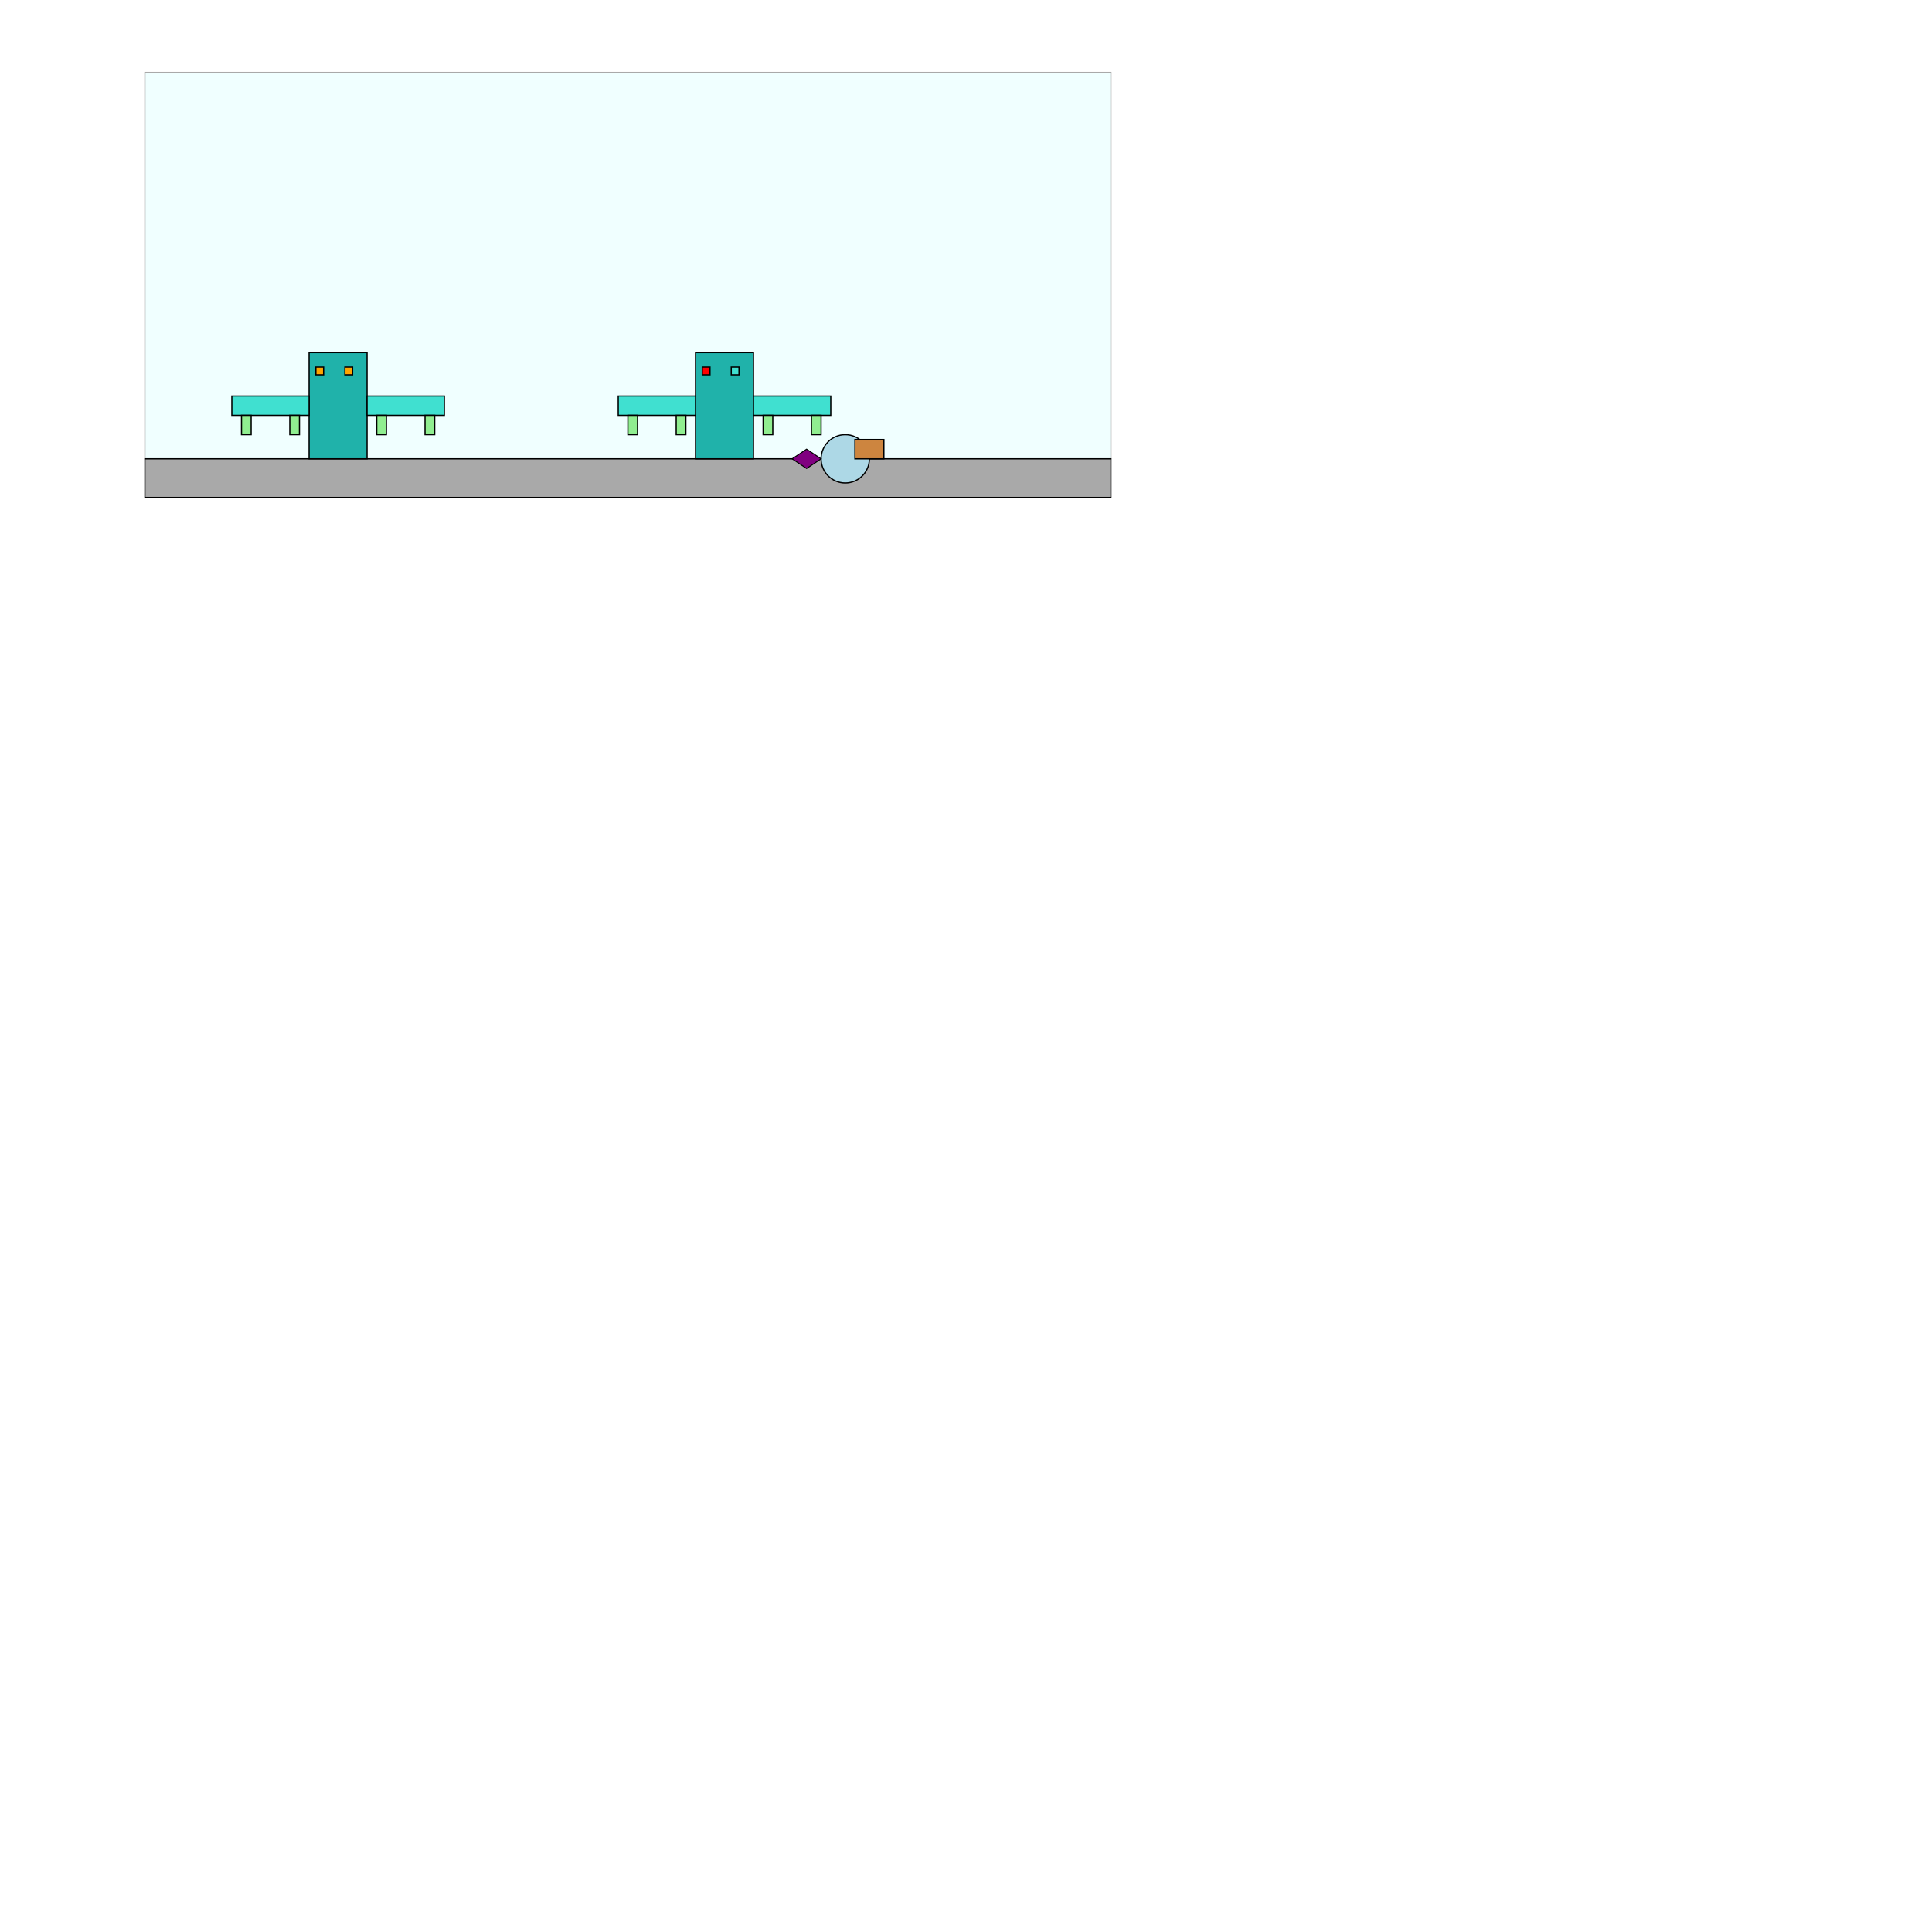
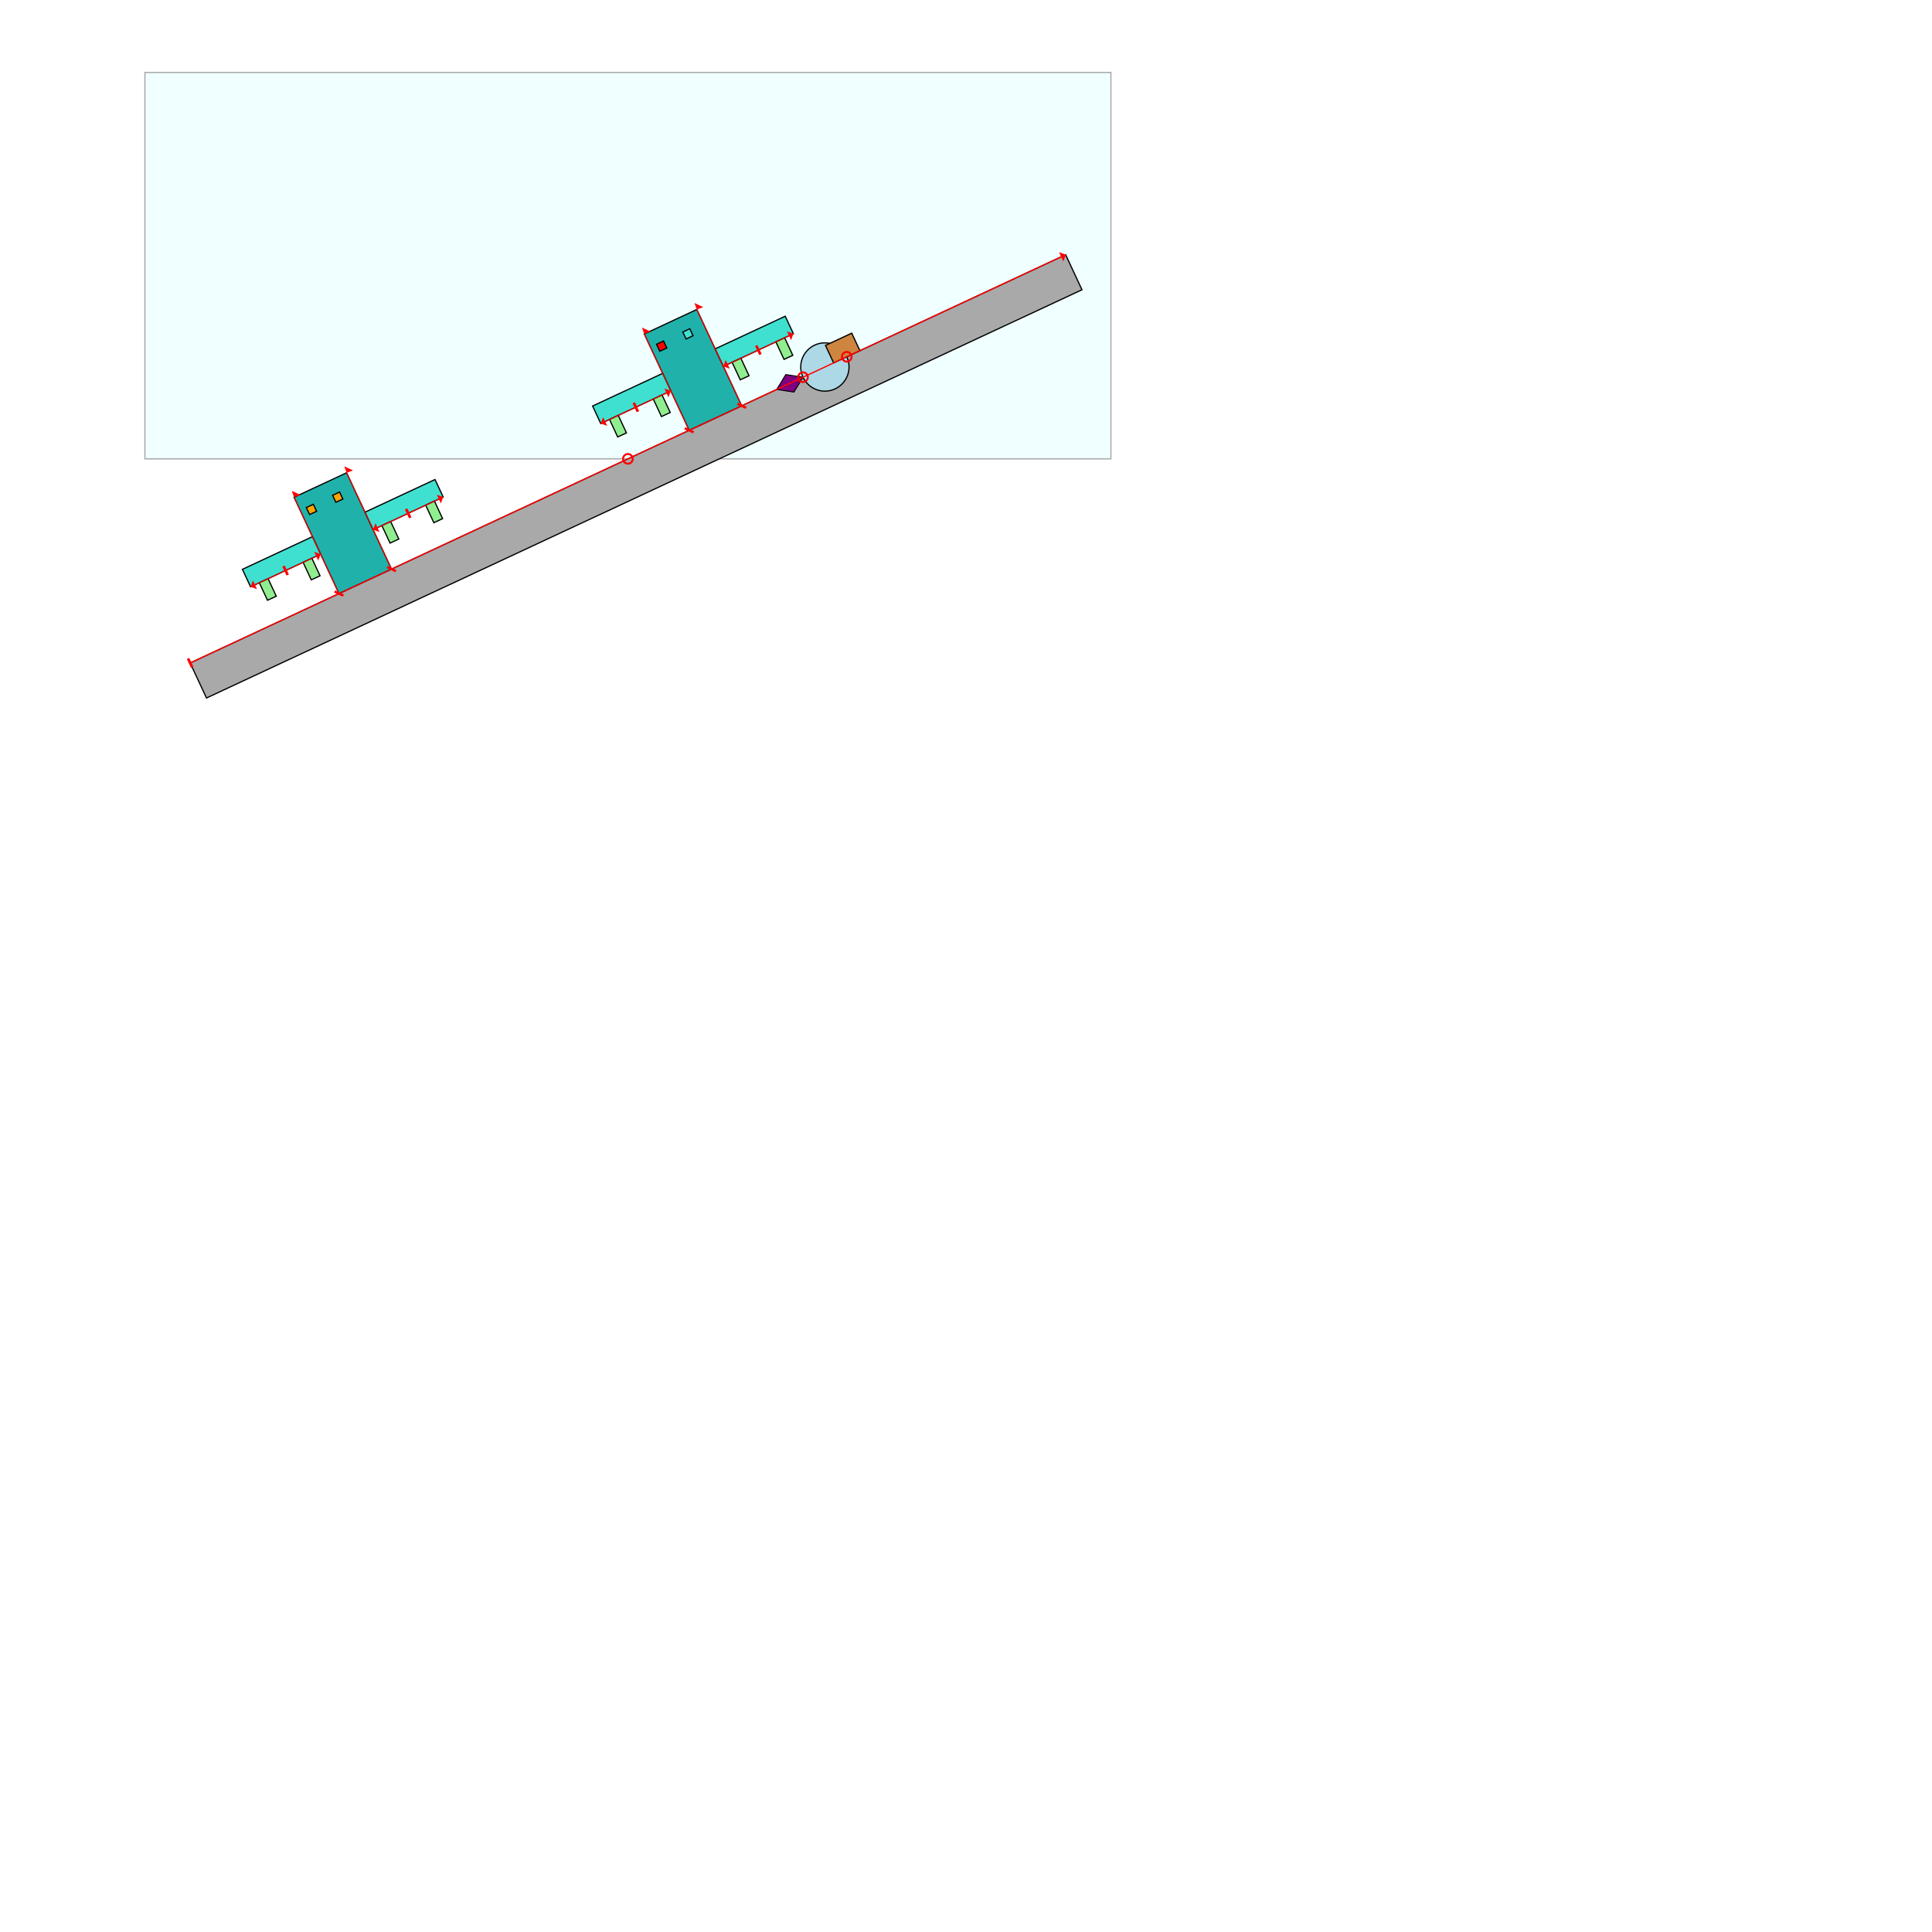
<svg xmlns="http://www.w3.org/2000/svg" version="1.1" width="2000" height="2000">
  <polygon points=" 150,75 1150,75 1150,475 150,475" style="fill:azure;stroke:darkgrey;stroke-width:1.25" />
-   <polygon points=" 150,475 1150,475 1150,515 150,515" style="fill:darkgrey;stroke:black;stroke-width:1.25" />
-   <circle cx="875" cy="475" r="25" fill="lightblue" />
-   <circle cx="875" cy="475" r="25" fill="none" stroke="black" stroke-width="1.25" />
-   <polygon points=" 835,485 820,475 835,465 850,475" style="fill:purple;stroke:black;stroke-width:1" />
-   <polygon points=" 885,455 915,455 915,475 885,475" style="fill:peru;stroke:black;stroke-width:1.25" />
-   <polygon points=" 320,365 380,365 380,475 320,475" style="fill:lightseagreen;stroke:black;stroke-width:1.25" />
-   <polygon points=" 357,380 365,380 365,388 357,388" style="fill:orange;stroke:black;stroke-width:1.25" />
-   <polygon points=" 327,380 335,380 335,388 327,388" style="fill:orange;stroke:black;stroke-width:1.25" />
-   <polygon points=" 380,410 460,410 460,430 380,430" style="fill:turquoise;stroke:black;stroke-width:1.25" />
-   <polygon points=" 390,430 400,430 400,450 390,450" style="fill:lightgreen;stroke:black;stroke-width:1.25" />
-   <polygon points=" 440,430 450,430 450,450 440,450" style="fill:lightgreen;stroke:black;stroke-width:1.25" />
-   <polygon points=" 240,410 320,410 320,430 240,430" style="fill:turquoise;stroke:black;stroke-width:1.25" />
-   <polygon points=" 250,430 260,430 260,450 250,450" style="fill:lightgreen;stroke:black;stroke-width:1.25" />
-   <polygon points=" 300,430 310,430 310,450 300,450" style="fill:lightgreen;stroke:black;stroke-width:1.25" />
-   <polygon points=" 720,365 780,365 780,475 720,475" style="fill:lightseagreen;stroke:black;stroke-width:1.25" />
-   <polygon points=" 757,380 765,380 765,388 757,388" style="fill:turquoise;stroke:black;stroke-width:1.25" />
-   <polygon points=" 727,380 735,380 735,388 727,388" style="fill:red;stroke:black;stroke-width:1.25" />
-   <polygon points=" 780,410 860,410 860,430 780,430" style="fill:turquoise;stroke:black;stroke-width:1.25" />
-   <polygon points=" 790,430 800,430 800,450 790,450" style="fill:lightgreen;stroke:black;stroke-width:1.25" />
-   <polygon points=" 840,430 850,430 850,450 840,450" style="fill:lightgreen;stroke:black;stroke-width:1.25" />
-   <polygon points=" 640,410 720,410 720,430 640,430" style="fill:turquoise;stroke:black;stroke-width:1.25" />
-   <polygon points=" 650,430 660,430 660,450 650,450" style="fill:lightgreen;stroke:black;stroke-width:1.25" />
-   <polygon points=" 700,430 710,430 710,450 700,450" style="fill:lightgreen;stroke:black;stroke-width:1.25" />
+   <polygon points=" 196.846,686.309 1103.15,263.691 1120.06,299.943 213.751,722.561" style="fill:darkgrey;stroke:black;stroke-width:1.25" />
+   <circle cx="853.919" cy="379.911" r="25" fill="lightblue" />
+   <circle cx="853.919" cy="379.911" r="25" fill="none" stroke="black" stroke-width="1.25" />
+   <polygon points=" 821.893,405.879 804.072,403.155 813.441,387.753 831.262,390.476" style="fill:purple;stroke:black;stroke-width:1" />
+   <polygon points=" 854.53,357.559 881.719,344.88 890.172,363.006 862.982,375.685" style="fill:peru;stroke:black;stroke-width:1.25" />
+   <polygon points=" 304.43,514.77 358.809,489.413 405.297,589.107 350.918,614.464" style="fill:lightseagreen;stroke:black;stroke-width:1.25" />
+   <polygon points=" 344.303,512.728 351.554,509.347 354.934,516.597 347.684,519.978" style="fill:orange;stroke:black;stroke-width:1.25" />
+   <polygon points=" 317.114,525.406 324.364,522.026 327.745,529.276 320.495,532.657" style="fill:orange;stroke:black;stroke-width:1.25" />
+   <polygon points=" 377.827,530.197 450.331,496.387 458.784,514.514 386.279,548.323" style="fill:turquoise;stroke:black;stroke-width:1.25" />
+   <polygon points=" 395.342,544.097 404.405,539.871 412.858,557.997 403.795,562.223" style="fill:lightgreen;stroke:black;stroke-width:1.25" />
+   <polygon points=" 440.658,522.966 449.721,518.74 458.173,536.866 449.11,541.092" style="fill:lightgreen;stroke:black;stroke-width:1.25" />
+   <polygon points=" 250.944,589.363 323.448,555.554 331.901,573.68 259.396,607.49" style="fill:turquoise;stroke:black;stroke-width:1.25" />
+   <polygon points=" 268.459,603.263 277.522,599.037 285.975,617.163 276.911,621.39" style="fill:lightgreen;stroke:black;stroke-width:1.25" />
+   <polygon points=" 313.774,582.133 322.838,577.906 331.29,596.033 322.227,600.259" style="fill:lightgreen;stroke:black;stroke-width:1.25" />
+   <polygon points=" 666.954,345.723 721.332,320.366 767.82,420.06 713.442,445.417" style="fill:lightseagreen;stroke:black;stroke-width:1.25" />
+   <polygon points=" 706.826,343.681 714.077,340.3 717.458,347.55 710.207,350.931" style="fill:turquoise;stroke:black;stroke-width:1.25" />
+   <polygon points=" 679.637,356.359 686.887,352.978 690.268,360.229 683.018,363.61" style="fill:red;stroke:black;stroke-width:1.25" />
+   <polygon points=" 740.35,361.15 812.854,327.34 821.307,345.466 748.802,379.276" style="fill:turquoise;stroke:black;stroke-width:1.25" />
+   <polygon points=" 757.865,375.05 766.928,370.823 775.381,388.95 766.318,393.176" style="fill:lightgreen;stroke:black;stroke-width:1.25" />
+   <polygon points=" 803.181,353.919 812.244,349.692 820.696,367.819 811.633,372.045" style="fill:lightgreen;stroke:black;stroke-width:1.25" />
+   <polygon points=" 613.467,420.316 685.971,386.507 694.424,404.633 621.919,438.442" style="fill:turquoise;stroke:black;stroke-width:1.25" />
+   <polygon points=" 630.982,434.216 640.045,429.99 648.498,448.116 639.435,452.342" style="fill:lightgreen;stroke:black;stroke-width:1.25" />
+   <polygon points=" 676.298,413.085 685.361,408.859 693.813,426.985 684.75,431.211" style="fill:lightgreen;stroke:black;stroke-width:1.25" />
+   <circle cx="650" cy="475" r="5" fill="none" stroke="red" stroke-width="2" />
+   <circle cx="876.577" cy="369.345" r="5" fill="none" stroke="red" stroke-width="2" />
+   <circle cx="831.262" cy="390.476" r="5" fill="none" stroke="red" stroke-width="2" />
+   <polygon points=" 196.846,686.309 1103.15,263.691 1103.15,263.691 196.846,686.309" style="fill:red;stroke:red;stroke-width:1" />
+   <polygon points=" 194.733,681.778 198.959,690.841 198.959,690.841 194.733,681.778" style="fill:red;stroke:red;stroke-width:2.5" />
+   <polygon points=" 1103.15,263.691 1100.74,270.335 1096.51,261.272" style="fill:red" />
+   <polygon points=" 405.297,589.107 358.809,489.413 358.809,489.413 405.297,589.107" style="fill:red;stroke:red;stroke-width:1" />
+   <polygon points=" 409.828,591.22 400.765,586.994 400.765,586.994 409.828,591.22" style="fill:red;stroke:red;stroke-width:2.5" />
+   <polygon points=" 358.809,489.413 365.454,486.995 356.39,482.768" style="fill:red" />
+   <polygon points=" 422.531,531.418 386.279,548.323 386.279,548.323 422.531,531.418" style="fill:red;stroke:red;stroke-width:1" />
+   <polygon points=" 424.644,535.95 420.418,526.887 420.418,526.887 424.644,535.95" style="fill:red;stroke:red;stroke-width:2.5" />
+   <polygon points=" 386.279,548.323 392.924,550.742 388.698,541.678" style="fill:red" />
+   <polygon points=" 422.531,531.418 458.784,514.514 458.784,514.514 422.531,531.418" style="fill:red;stroke:red;stroke-width:1" />
+   <polygon points=" 420.418,526.887 424.644,535.95 424.644,535.95 420.418,526.887" style="fill:red;stroke:red;stroke-width:2.5" />
+   <polygon points=" 458.784,514.514 456.365,521.158 452.139,512.095" style="fill:red" />
+   <polygon points=" 350.918,614.464 304.43,514.77 304.43,514.77 350.918,614.464" style="fill:red;stroke:red;stroke-width:1" />
+   <polygon points=" 355.45,616.577 346.387,612.351 346.387,612.351 355.45,616.577" style="fill:red;stroke:red;stroke-width:2.5" />
+   <polygon points=" 304.43,514.77 311.075,512.352 302.012,508.126" style="fill:red" />
+   <polygon points=" 295.648,590.585 259.396,607.49 259.396,607.49 295.648,590.585" style="fill:red;stroke:red;stroke-width:1" />
+   <polygon points=" 297.761,595.116 293.535,586.053 293.535,586.053 297.761,595.116" style="fill:red;stroke:red;stroke-width:2.5" />
+   <polygon points=" 259.396,607.49 266.041,609.908 261.814,600.845" style="fill:red" />
+   <polygon points=" 295.648,590.585 331.901,573.68 331.901,573.68 295.648,590.585" style="fill:red;stroke:red;stroke-width:1" />
+   <polygon points=" 293.535,586.053 297.761,595.116 297.761,595.116 293.535,586.053" style="fill:red;stroke:red;stroke-width:2.5" />
+   <polygon points=" 331.901,573.68 329.482,580.325 325.256,571.262" style="fill:red" />
+   <polygon points=" 196.846,686.309 1103.15,263.691 1103.15,263.691 196.846,686.309" style="fill:red;stroke:red;stroke-width:1" />
+   <polygon points=" 194.733,681.778 198.959,690.841 198.959,690.841 194.733,681.778" style="fill:red;stroke:red;stroke-width:2.5" />
+   <polygon points=" 1103.15,263.691 1100.74,270.335 1096.51,261.272" style="fill:red" />
+   <polygon points=" 767.82,420.06 721.332,320.366 721.332,320.366 767.82,420.06" style="fill:red;stroke:red;stroke-width:1" />
+   <polygon points=" 772.352,422.173 763.288,417.947 763.288,417.947 772.352,422.173" style="fill:red;stroke:red;stroke-width:2.5" />
+   <polygon points=" 721.332,320.366 727.977,317.947 718.914,313.721" style="fill:red" />
+   <polygon points=" 785.055,362.371 748.802,379.276 748.802,379.276 785.055,362.371" style="fill:red;stroke:red;stroke-width:1" />
+   <polygon points=" 787.168,366.903 782.941,357.84 782.941,357.84 787.168,366.903" style="fill:red;stroke:red;stroke-width:2.5" />
+   <polygon points=" 748.802,379.276 755.447,381.694 751.221,372.631" style="fill:red" />
+   <polygon points=" 785.055,362.371 821.307,345.466 821.307,345.466 785.055,362.371" style="fill:red;stroke:red;stroke-width:1" />
+   <polygon points=" 782.941,357.84 787.168,366.903 787.168,366.903 782.941,357.84" style="fill:red;stroke:red;stroke-width:2.5" />
+   <polygon points=" 821.307,345.466 818.888,352.111 814.662,343.048" style="fill:red" />
+   <polygon points=" 713.442,445.417 666.954,345.723 666.954,345.723 713.442,445.417" style="fill:red;stroke:red;stroke-width:1" />
+   <polygon points=" 717.973,447.53 708.91,443.304 708.91,443.304 717.973,447.53" style="fill:red;stroke:red;stroke-width:2.5" />
+   <polygon points=" 666.954,345.723 673.598,343.304 664.535,339.078" style="fill:red" />
+   <polygon points=" 658.171,421.538 621.919,438.442 621.919,438.442 658.171,421.538" style="fill:red;stroke:red;stroke-width:1" />
+   <polygon points=" 660.285,426.069 656.058,417.006 656.058,417.006 660.285,426.069" style="fill:red;stroke:red;stroke-width:2.5" />
+   <polygon points=" 621.919,438.442 628.564,440.861 624.338,431.798" style="fill:red" />
+   <polygon points=" 658.171,421.538 694.424,404.633 694.424,404.633 658.171,421.538" style="fill:red;stroke:red;stroke-width:1" />
+   <polygon points=" 656.058,417.006 660.285,426.069 660.285,426.069 656.058,417.006" style="fill:red;stroke:red;stroke-width:2.5" />
+   <polygon points=" 694.424,404.633 692.005,411.278 687.779,402.214" style="fill:red" />
</svg>
